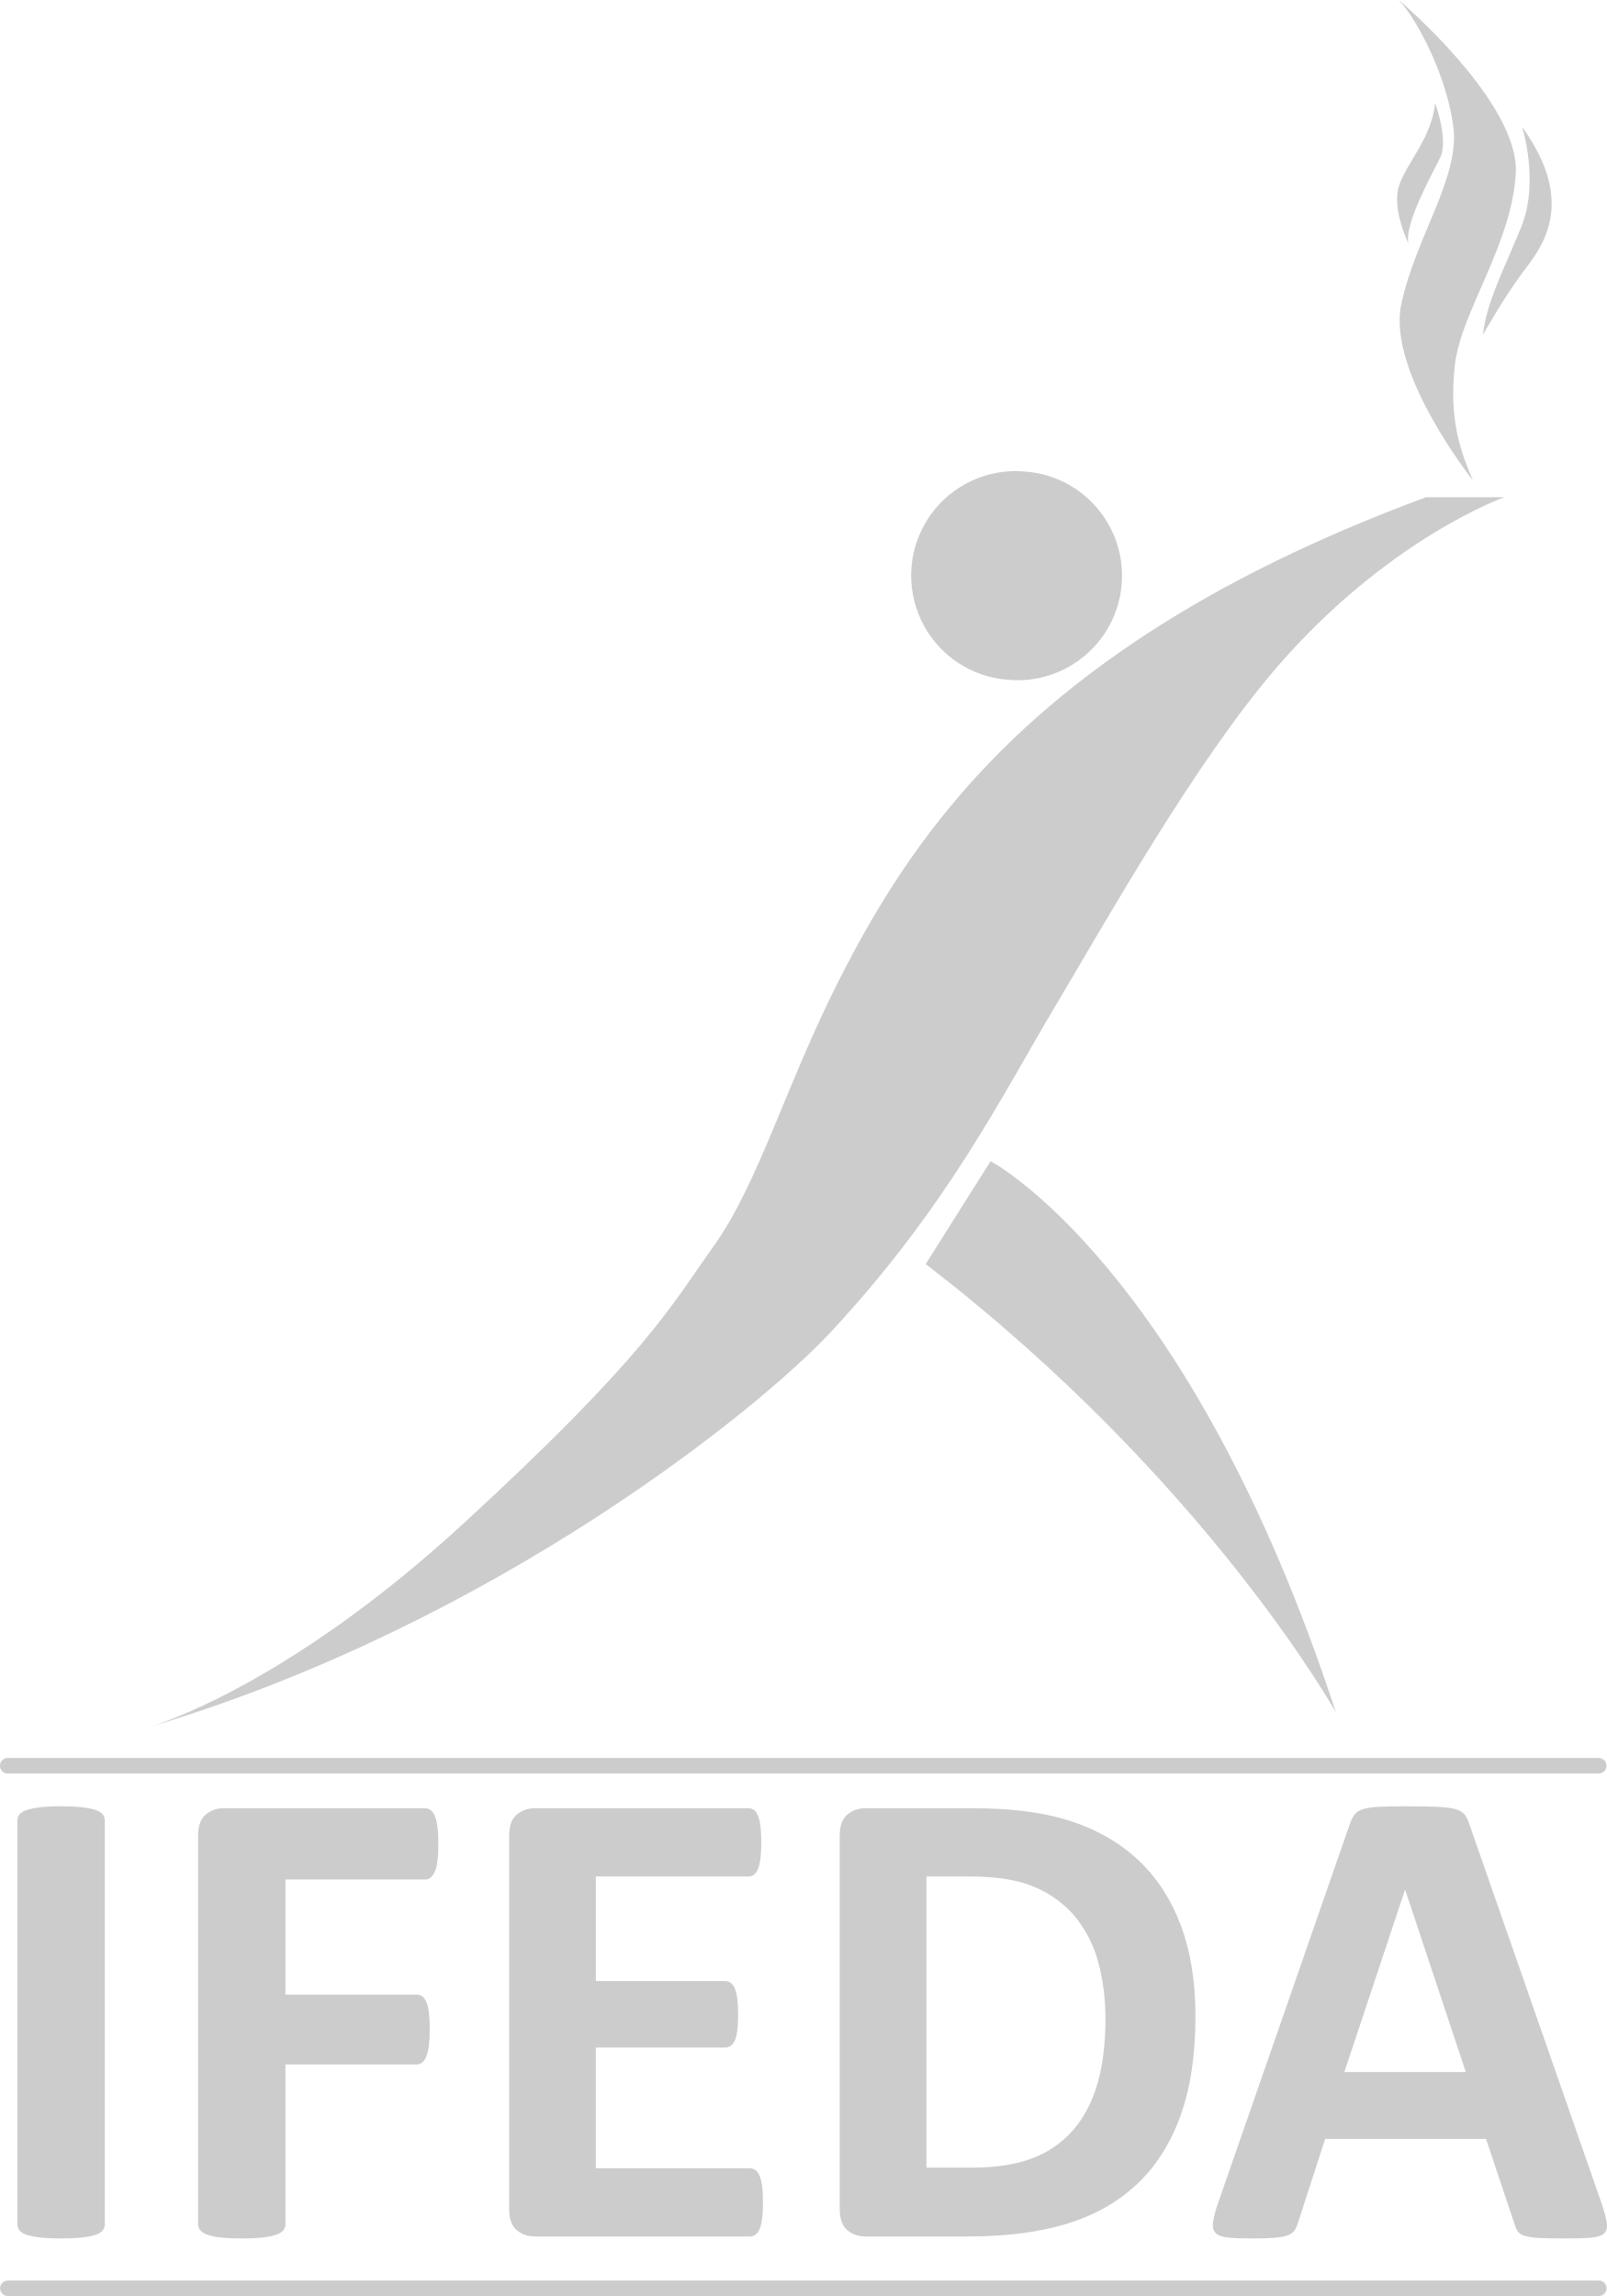
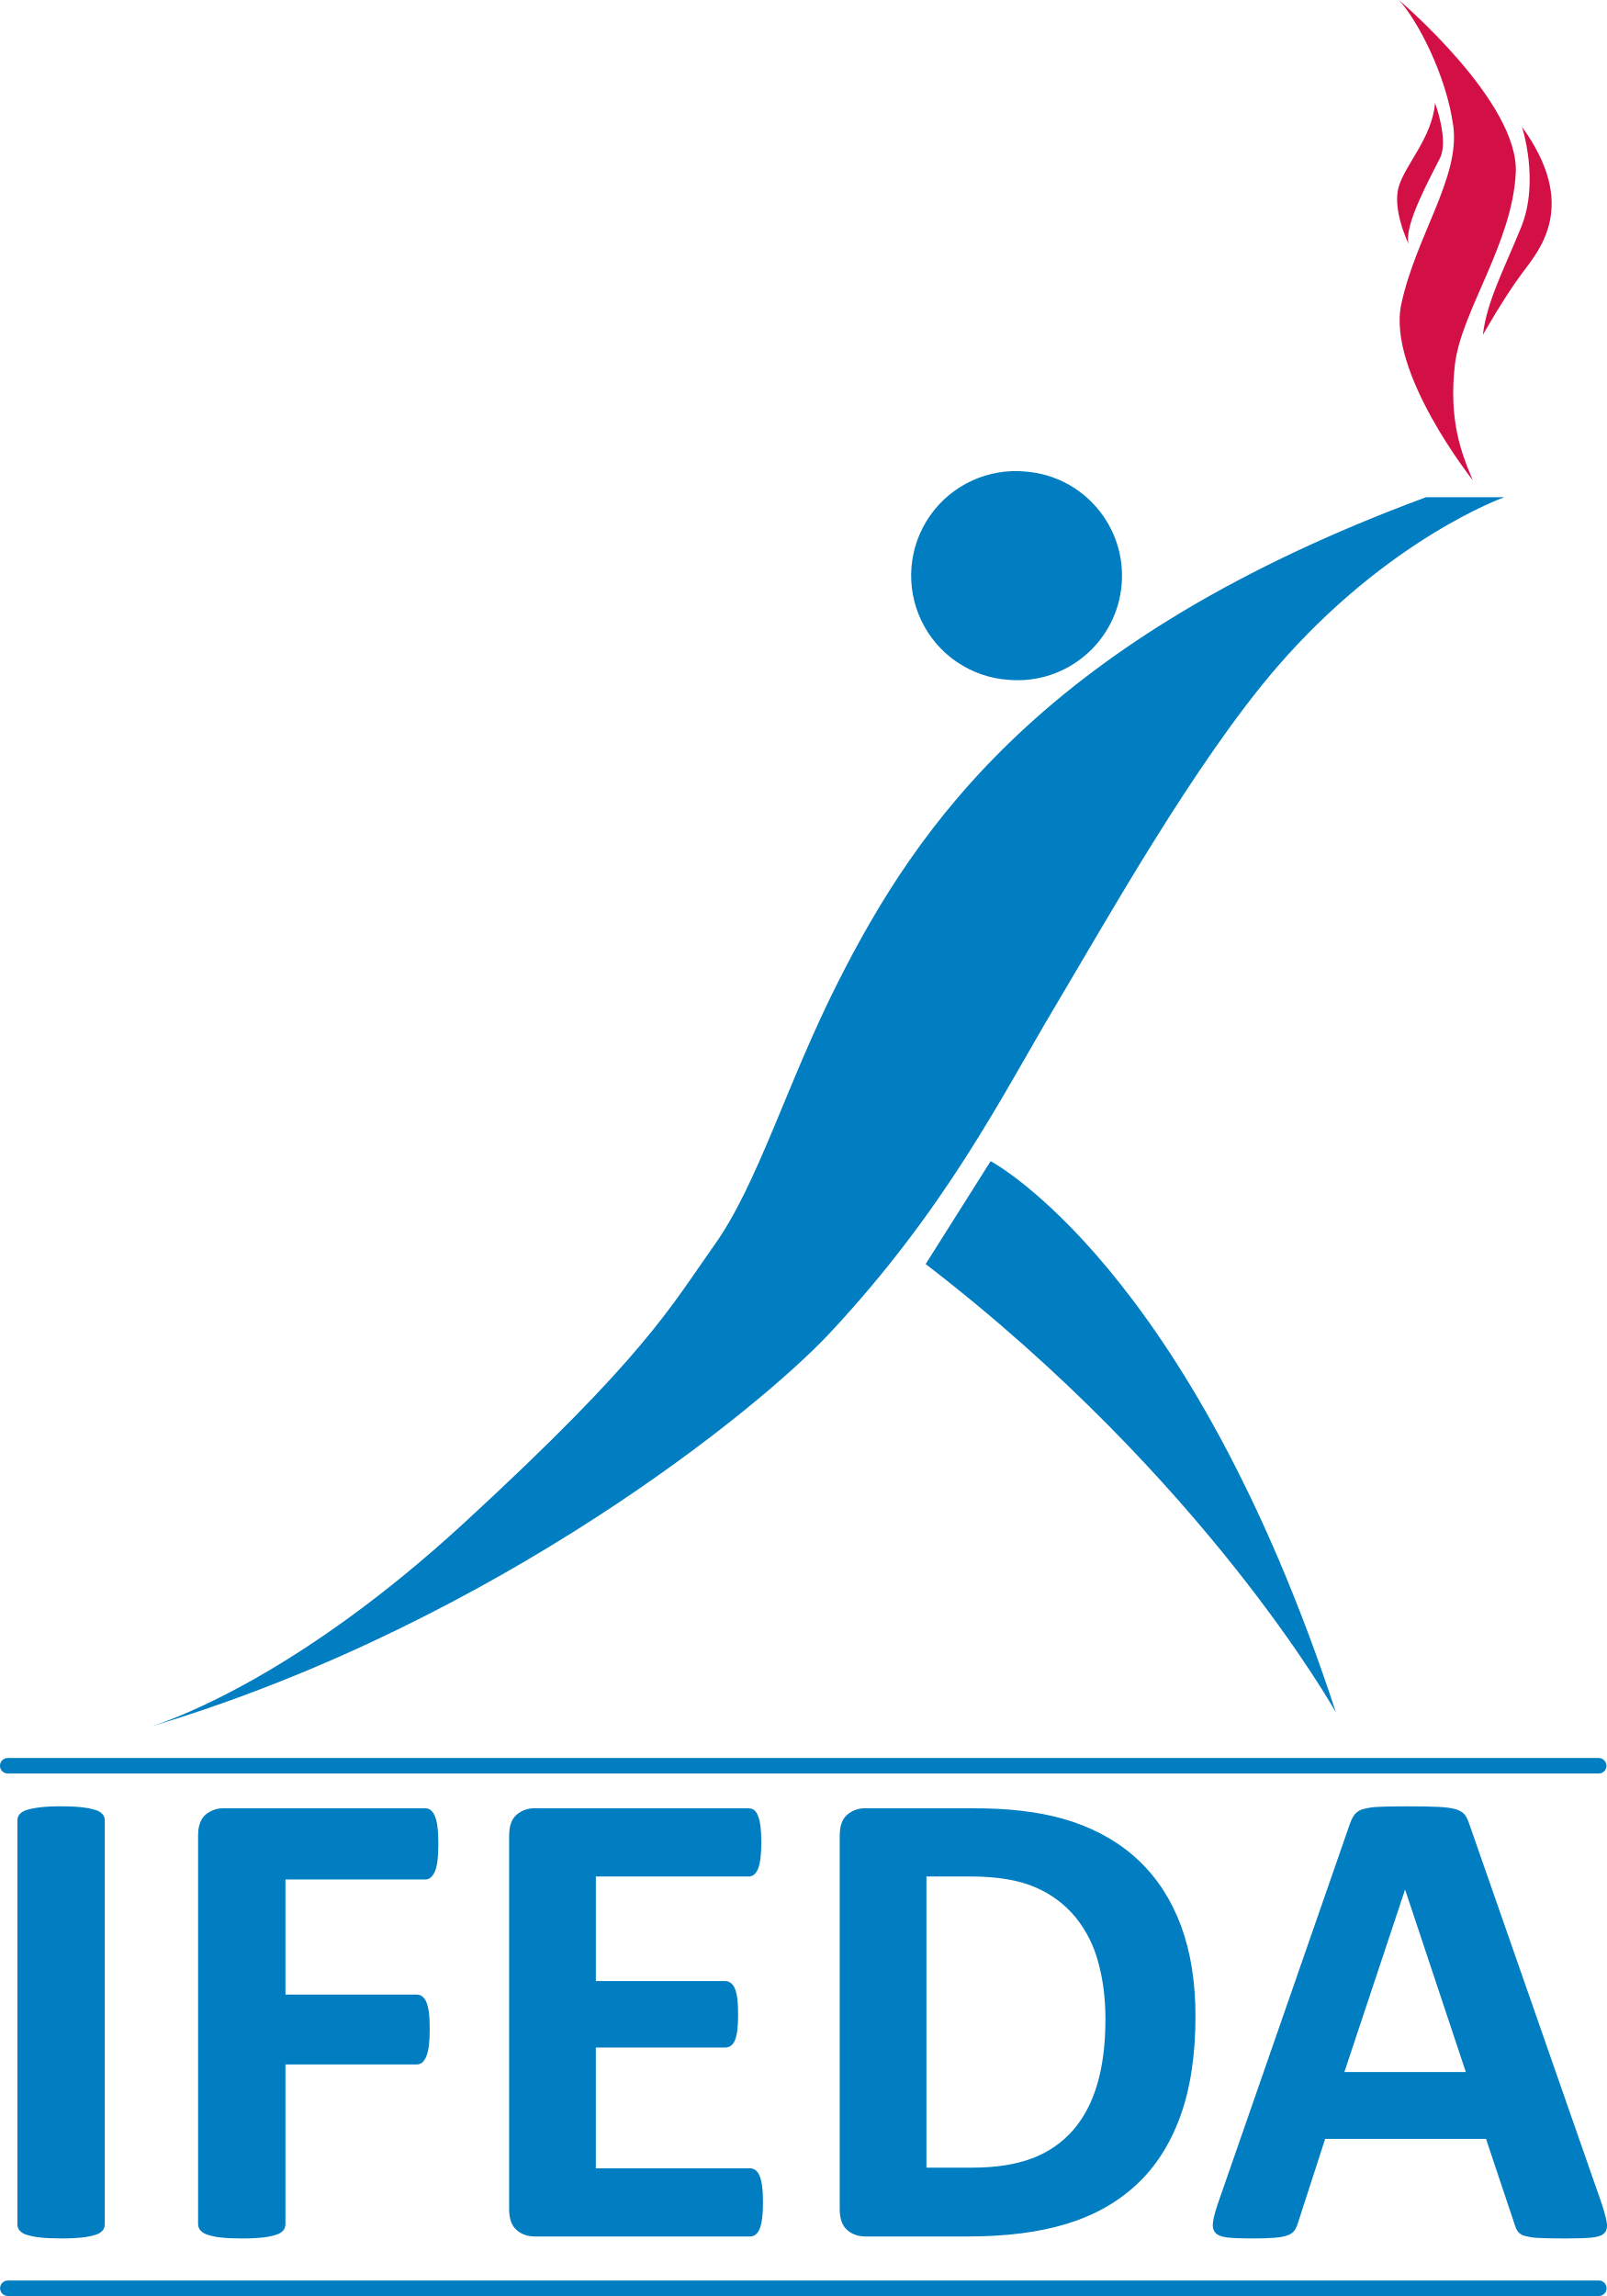
- <svg xmlns="http://www.w3.org/2000/svg" width="56" height="80">
-   <path fill="#CCC" d="M55.715 79.46a.27.27 0 01.062.533l-.062.007H.27a.27.27 0 01-.062-.532l.062-.007h55.445zM2.129 62.938c.3 0 .546.012.738.035.192.023.346.054.461.092a.526.526 0 01.248.15.32.32 0 01.075.208V77.51l-.008.075a.327.327 0 01-.067.133.526.526 0 01-.248.15 2.42 2.42 0 01-.461.092 6.412 6.412 0 01-.738.034c-.292 0-.536-.011-.732-.034a2.43 2.43 0 01-.467-.092.526.526 0 01-.248-.15.32.32 0 01-.075-.208V63.422l.008-.075a.327.327 0 01.067-.133.529.529 0 01.253-.15c.12-.038.275-.069.467-.092.193-.023.435-.035.727-.035zm12.696.07l.067.007a.29.29 0 01.118.056.531.531 0 01.144.207c.042.097.073.225.092.387.02.161.029.357.029.588 0 .23-.01.424-.029.582-.02.157-.05.282-.092.375a.596.596 0 01-.144.207.276.276 0 01-.185.07H9.947v4.011h4.578l.067.007a.303.303 0 01.118.051.481.481 0 01.144.196c.042.092.073.215.092.369.02.154.029.346.029.576 0 .231-.01.423-.029.577-.02.154-.05.28-.092.38a.529.529 0 01-.144.214.29.29 0 01-.185.063H9.947v5.557l-.007.08a.338.338 0 01-.062.14.52.52 0 01-.248.155c-.12.042-.275.075-.467.098a6.412 6.412 0 01-.738.034c-.292 0-.536-.011-.732-.034a2.122 2.122 0 01-.467-.098.562.562 0 01-.248-.156.337.337 0 01-.075-.219V63.963l.005-.139c.021-.267.106-.464.254-.593a.943.943 0 01.64-.225h7.023zm34.18-.07c.453 0 .814.006 1.083.018.27.011.479.038.629.08.15.043.257.106.323.19.065.085.12.2.167.346l4.613 13.224.05.16c.064.202.104.368.123.498.023.161-.008.282-.093.363-.084.08-.234.13-.45.15-.215.019-.51.028-.887.028-.392 0-.698-.005-.917-.017a2.266 2.266 0 01-.502-.069.457.457 0 01-.242-.144.79.79 0 01-.115-.242l-1.003-2.998h-5.605l-.945 2.917-.034.102a.826.826 0 01-.087.169.494.494 0 01-.243.173c-.111.042-.269.071-.472.086-.204.016-.471.023-.802.023-.353 0-.63-.011-.83-.034-.2-.023-.338-.079-.415-.167-.077-.089-.104-.214-.08-.375.022-.161.08-.377.172-.646l4.601-13.235.049-.123a.99.99 0 01.113-.194.572.572 0 01.294-.185 2.32 2.32 0 01.559-.08c.19-.01.43-.015.72-.017zm-22.914.07l.067.006a.303.303 0 01.118.051c.054.039.1.106.138.202.039.096.067.219.087.369.019.15.029.34.029.57a4.4 4.4 0 01-.03.548c-.019.15-.047.271-.086.363a.49.49 0 01-.138.202.29.29 0 01-.185.064h-5.327v3.643h4.509l.067.007c.043.01.084.028.123.056a.466.466 0 01.144.196c.038.089.067.208.087.358.019.15.028.332.028.547 0 .223-.01.408-.028.554-.02.146-.049.263-.087.351a.423.423 0 01-.144.19.336.336 0 01-.19.058h-4.51v4.208h5.374l.068.007c.043.01.084.028.123.057.057.042.105.11.144.201.038.093.067.214.086.364.02.15.03.336.03.559 0 .223-.01.409-.03.559-.019.15-.048.27-.086.363a.464.464 0 01-.144.202.315.315 0 01-.19.063h-7.496l-.147-.009a.908.908 0 01-.493-.216c-.173-.15-.26-.393-.26-.732V63.963l.006-.139c.021-.267.106-.464.254-.593a.943.943 0 01.64-.225h7.45zm7.9 0l.392.004c1.161.028 2.158.182 2.992.462.926.312 1.707.773 2.34 1.384.635.611 1.117 1.366 1.448 2.265.33.9.496 1.941.496 3.125 0 1.368-.179 2.538-.536 3.51-.358.973-.87 1.766-1.54 2.381-.669.615-1.482 1.067-2.439 1.355-.957.288-2.097.432-3.419.432h-3.563l-.147-.009a.908.908 0 01-.493-.216c-.173-.15-.26-.393-.26-.732V63.963l.006-.139c.021-.267.106-.464.254-.593a.943.943 0 01.64-.225h3.828zm-.174 2.375h-1.533v10.145h1.58c.83 0 1.53-.107 2.098-.323a3.51 3.51 0 001.424-.974c.381-.434.665-.974.854-1.62.188-.645.282-1.399.282-2.26 0-.707-.082-1.364-.248-1.97a4.197 4.197 0 00-.795-1.58 3.69 3.69 0 00-1.407-1.044c-.573-.25-1.324-.374-2.255-.374zm15.153.472h-.012l-2.11 6.341h4.232l-2.11-6.34zm6.745-4.6a.27.27 0 01.062.532l-.062.007H.27a.27.27 0 01-.062-.533l.062-.007h55.445zM52.42 17.325s-4.043 1.433-7.919 5.918c-2.859 3.31-5.955 8.843-7.75 11.854-1.798 3.01-3.728 6.955-7.829 11.346-2.513 2.69-11.574 9.993-23.261 13.593l-.391.118.023-.007c.898-.288 5.193-1.858 10.85-7.056 6.375-5.86 7.227-7.565 8.752-9.71 1.527-2.146 2.508-5.6 4.305-9.156 2.753-5.439 7.166-11.97 20.493-16.9h2.727zM34.521 40.459s6.935 3.636 12.033 19.209c0 0-4.521-8.11-14.297-15.624l2.264-3.585zm1.238-24.026a3.64 3.64 0 11-.6 7.256 3.641 3.641 0 11.6-7.256zM48.745 0s4.2 3.554 4.076 6.024c-.124 2.47-1.903 4.823-2.122 6.682-.221 1.96.226 3.083.626 4.03 0 0-3-3.771-2.494-6.136.505-2.366 2.052-4.415 1.813-6.2-.24-1.788-1.267-3.732-1.9-4.4zm4.294 4.42c1.973 2.73.622 4.273.004 5.097-.644.862-1.369 2.152-1.369 2.152.139-1.17.726-2.26 1.334-3.752.651-1.598.03-3.497.03-3.497zm-3.03-.83s.478 1.285.175 1.908c-.304.623-1.272 2.343-1.099 3 0 0-.586-1.197-.34-2 .246-.801 1.152-1.688 1.264-2.908z" />
+ <svg xmlns="http://www.w3.org/2000/svg" viewBox="0 0 56 80">
+   <g fill="none">
+     <path fill="#017DC2" d="M55.715 79.46a.27.27 0 01.062.533l-.062.007H.27a.27.27 0 01-.062-.532l.062-.007h55.445zM2.129 62.938c.3 0 .546.012.738.035.192.023.346.054.461.092a.526.526 0 01.248.15.32.32 0 01.075.208V77.51l-.008.075a.327.327 0 01-.067.133.526.526 0 01-.248.15 2.42 2.42 0 01-.461.092 6.412 6.412 0 01-.738.034c-.292 0-.536-.011-.732-.034a2.43 2.43 0 01-.467-.092.526.526 0 01-.248-.15.32.32 0 01-.075-.208V63.422l.008-.075a.327.327 0 01.067-.133.529.529 0 01.253-.15c.12-.038.275-.069.467-.092.193-.023.435-.035.727-.035zm12.696.07l.067.007a.29.29 0 01.118.056.531.531 0 01.144.207c.042.097.073.225.092.387.02.161.029.357.029.588 0 .23-.01.424-.029.582-.02.157-.05.282-.092.375a.596.596 0 01-.144.207.276.276 0 01-.185.07H9.947v4.011h4.578l.067.007a.303.303 0 01.118.051.481.481 0 01.144.196c.042.092.073.215.092.369.02.154.029.346.029.576 0 .231-.01.423-.029.577-.02.154-.05.28-.092.38a.529.529 0 01-.144.214.29.29 0 01-.185.063H9.947v5.557l-.007.08a.338.338 0 01-.062.14.52.52 0 01-.248.155c-.12.042-.275.075-.467.098a6.412 6.412 0 01-.738.034c-.292 0-.536-.011-.732-.034a2.122 2.122 0 01-.467-.098.562.562 0 01-.248-.156.337.337 0 01-.075-.219V63.963l.005-.139c.021-.267.106-.464.254-.593a.943.943 0 01.64-.225h7.023zm34.18-.07c.453 0 .814.006 1.083.018.27.011.479.038.629.08.15.043.257.106.323.19.065.085.12.2.167.346l4.613 13.224.05.16c.064.202.104.368.123.498.023.161-.008.282-.093.363-.084.08-.234.13-.45.15-.215.019-.51.028-.887.028-.392 0-.698-.005-.917-.017a2.266 2.266 0 01-.502-.069.457.457 0 01-.242-.144.79.79 0 01-.115-.242l-1.003-2.998h-5.605l-.945 2.917-.034.102a.826.826 0 01-.087.169.494.494 0 01-.243.173c-.111.042-.269.071-.472.086-.204.016-.471.023-.802.023-.353 0-.63-.011-.83-.034-.2-.023-.338-.079-.415-.167-.077-.089-.104-.214-.08-.375.022-.161.08-.377.172-.646l4.601-13.235.049-.123a.99.99 0 01.113-.194.572.572 0 01.294-.185 2.32 2.32 0 01.559-.08c.19-.01.43-.015.72-.017h.225zm-22.914.07l.067.006a.303.303 0 01.118.051c.054.039.1.106.138.202.039.096.067.219.087.369.019.15.029.34.029.57a4.4 4.4 0 01-.03.548c-.019.15-.047.271-.086.363a.49.49 0 01-.138.202.29.29 0 01-.185.064h-5.327v3.643h4.509l.067.007c.043.01.084.028.123.056a.466.466 0 01.144.196c.038.089.067.208.087.358.019.15.028.332.028.547 0 .223-.01.408-.028.554-.02.146-.049.263-.087.351a.423.423 0 01-.144.19.336.336 0 01-.19.058h-4.51v4.208h5.374l.068.007c.043.01.084.028.123.057.057.042.105.11.144.201.038.093.067.214.086.364.02.15.03.336.03.559 0 .223-.01.409-.03.559-.019.15-.048.27-.086.363a.464.464 0 01-.144.202.315.315 0 01-.19.063h-7.496l-.147-.009a.908.908 0 01-.493-.216c-.173-.15-.26-.393-.26-.732V63.963l.006-.139c.021-.267.106-.464.254-.593a.943.943 0 01.64-.225h7.45zm7.9 0l.392.004c1.161.028 2.158.182 2.992.462.926.312 1.707.773 2.34 1.384.635.611 1.117 1.366 1.448 2.265.33.9.496 1.941.496 3.125 0 1.368-.179 2.538-.536 3.51-.358.973-.87 1.766-1.54 2.381-.669.615-1.482 1.067-2.439 1.355-.957.288-2.097.432-3.419.432h-3.563l-.147-.009a.908.908 0 01-.493-.216c-.173-.15-.26-.393-.26-.732V63.963l.006-.139c.021-.267.106-.464.254-.593a.943.943 0 01.64-.225h3.828zm-.174 2.375h-1.533v10.145h1.58c.83 0 1.53-.107 2.098-.323a3.51 3.51 0 001.424-.974c.381-.434.665-.974.854-1.62.188-.645.282-1.399.282-2.26 0-.707-.082-1.364-.248-1.97a4.197 4.197 0 00-.795-1.58 3.69 3.69 0 00-1.407-1.044c-.573-.25-1.324-.374-2.255-.374zm15.153.472h-.012l-2.11 6.341h4.232l-2.11-6.34zm6.745-4.6a.27.27 0 01.062.532l-.062.007H.27a.27.27 0 01-.062-.533l.062-.007h55.445zM52.42 17.325s-4.043 1.433-7.919 5.918c-2.859 3.31-5.955 8.843-7.75 11.854-1.798 3.01-3.728 6.955-7.829 11.346-2.513 2.69-11.574 9.993-23.261 13.593l-.391.118.023-.007c.898-.288 5.193-1.858 10.85-7.056 6.375-5.86 7.227-7.565 8.752-9.71 1.527-2.146 2.508-5.6 4.305-9.156 2.753-5.439 7.166-11.97 20.493-16.9h2.727zM34.521 40.459s6.935 3.636 12.033 19.209c0 0-4.521-8.11-14.297-15.624l2.264-3.585zm1.238-24.026a3.64 3.64 0 11-.6 7.256 3.641 3.641 0 11.6-7.256z" />
+     <path fill="#D31045" d="M48.745 0s4.2 3.554 4.076 6.024c-.124 2.47-1.903 4.823-2.122 6.682-.221 1.96.226 3.083.626 4.03 0 0-3-3.771-2.494-6.136.505-2.366 2.052-4.415 1.813-6.2-.24-1.788-1.267-3.732-1.9-4.4zm4.294 4.42c1.973 2.73.622 4.273.004 5.097-.644.862-1.369 2.152-1.369 2.152.139-1.17.726-2.26 1.334-3.752.651-1.598.03-3.497.03-3.497zm-3.03-.83s.478 1.285.175 1.908c-.304.623-1.272 2.343-1.099 3 0 0-.586-1.197-.34-2 .246-.801 1.152-1.688 1.264-2.908z" />
+   </g>
</svg>
